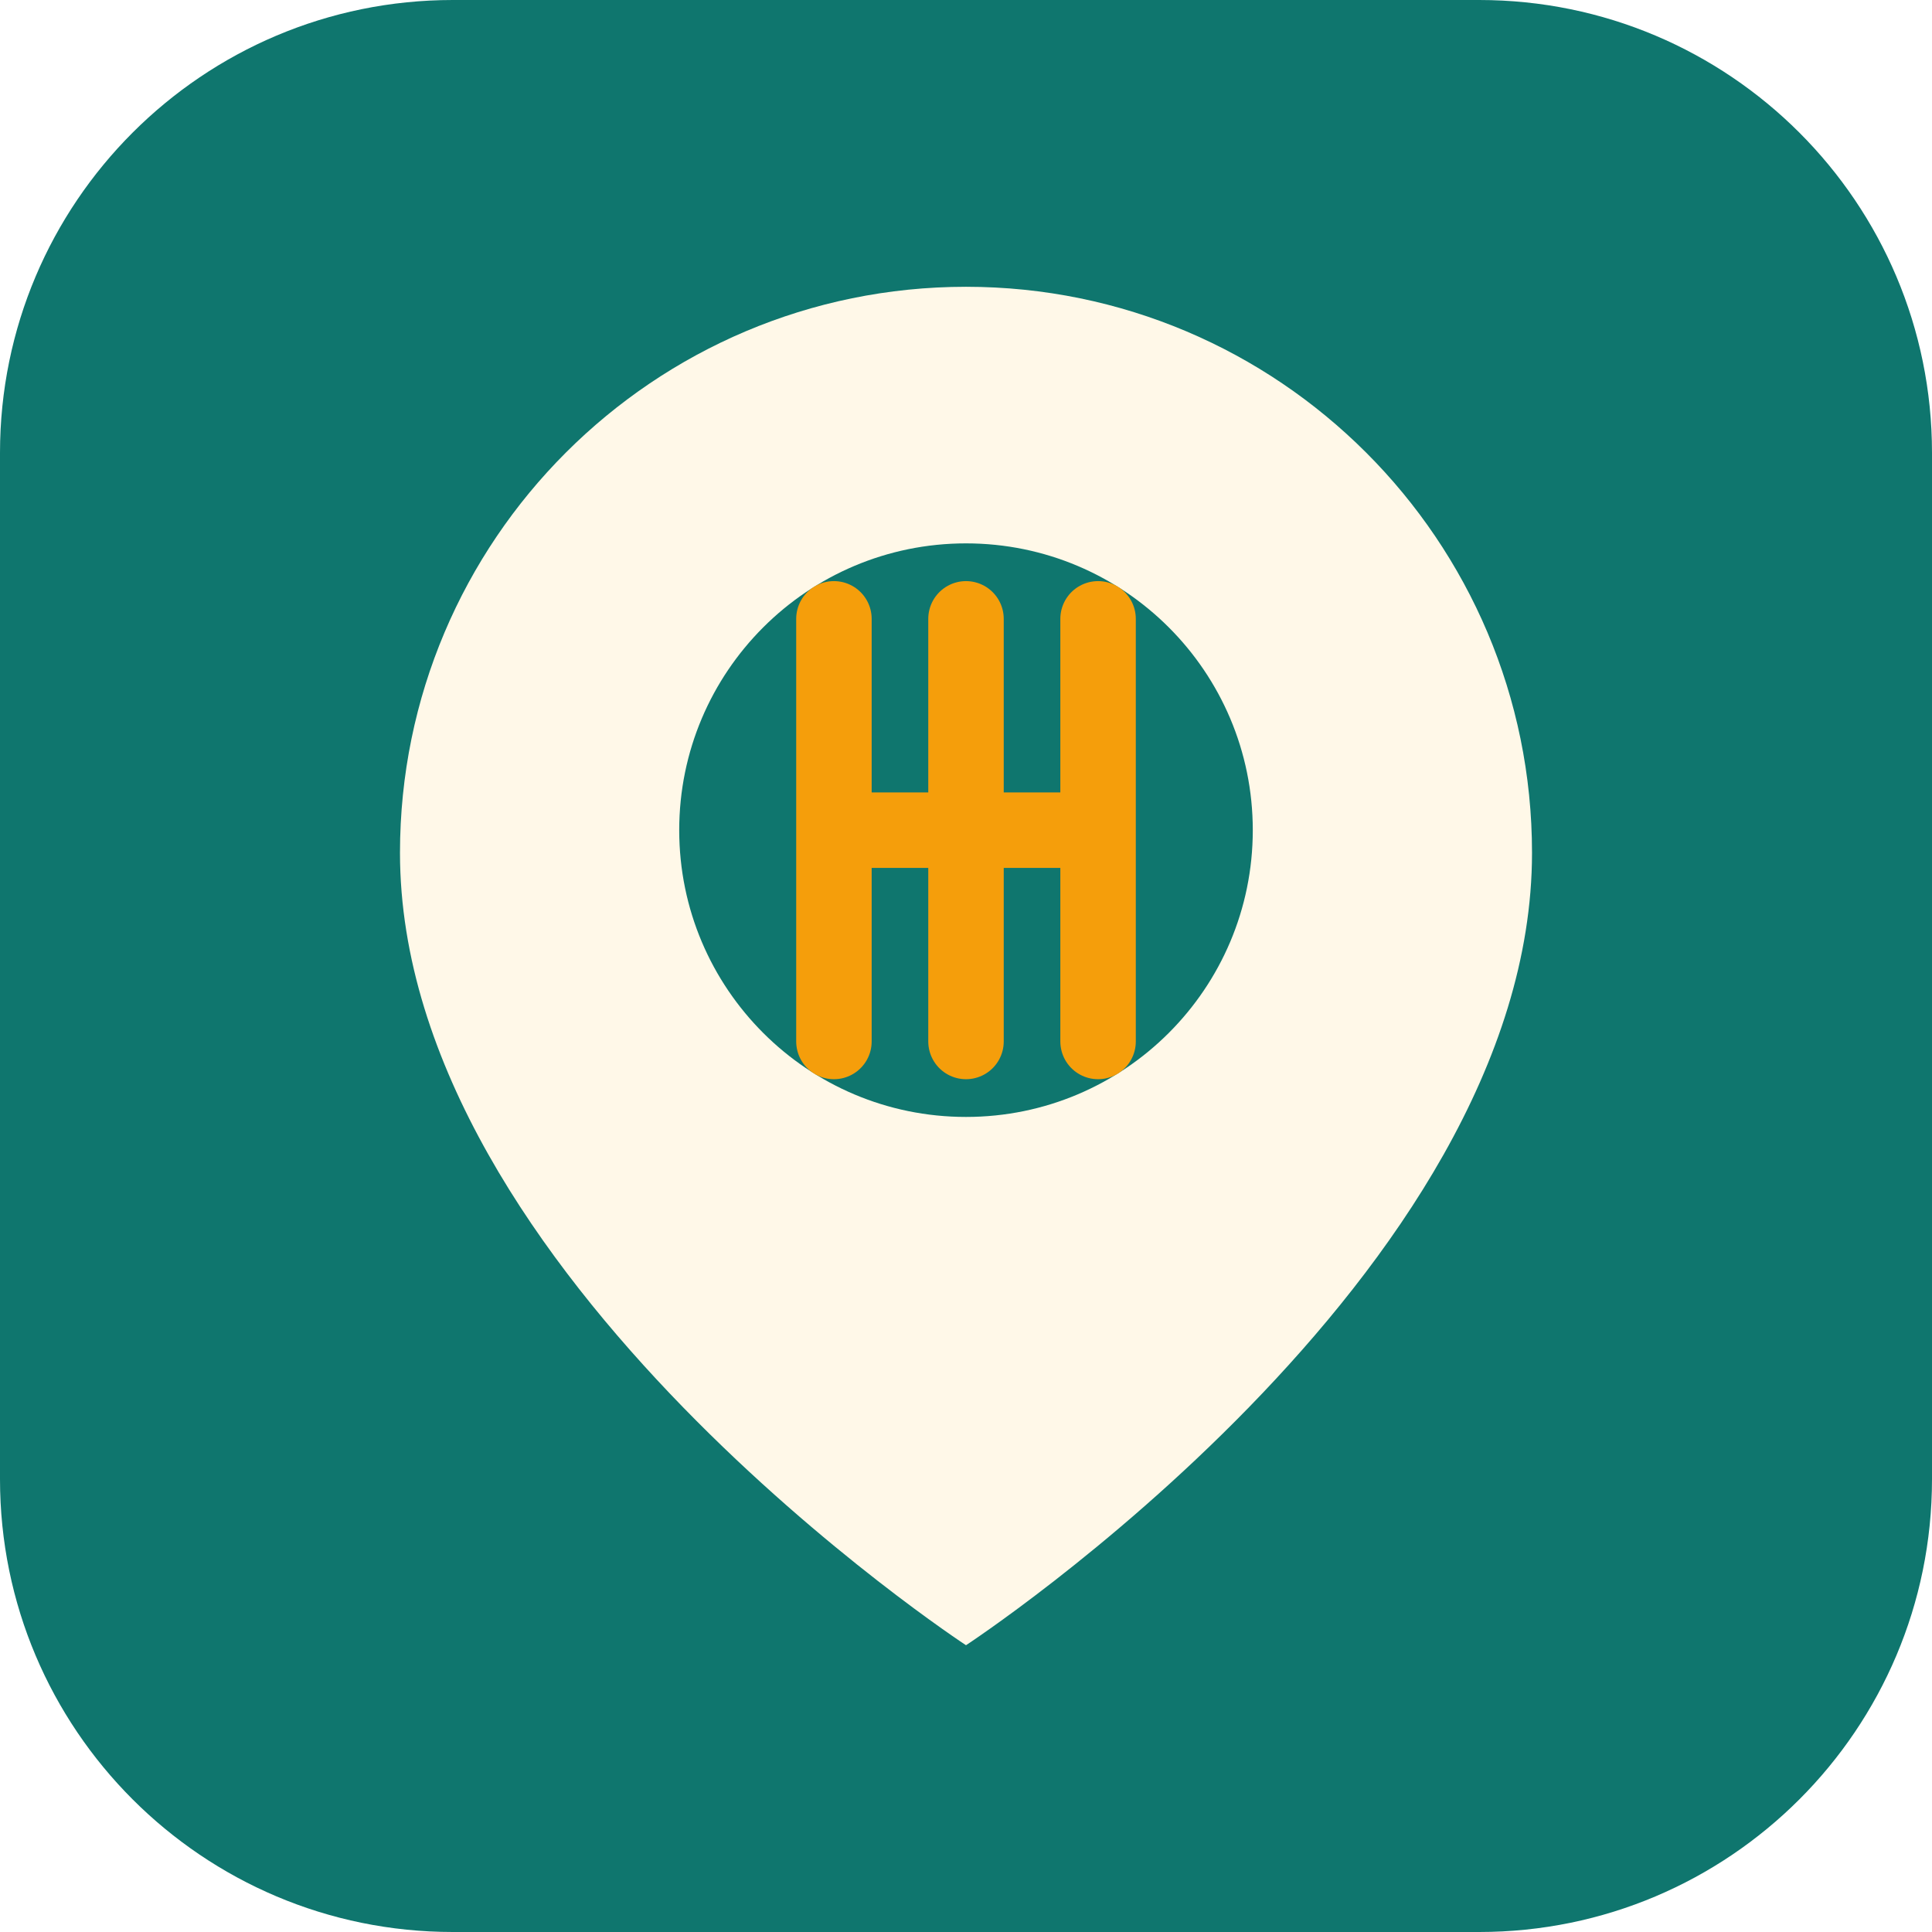
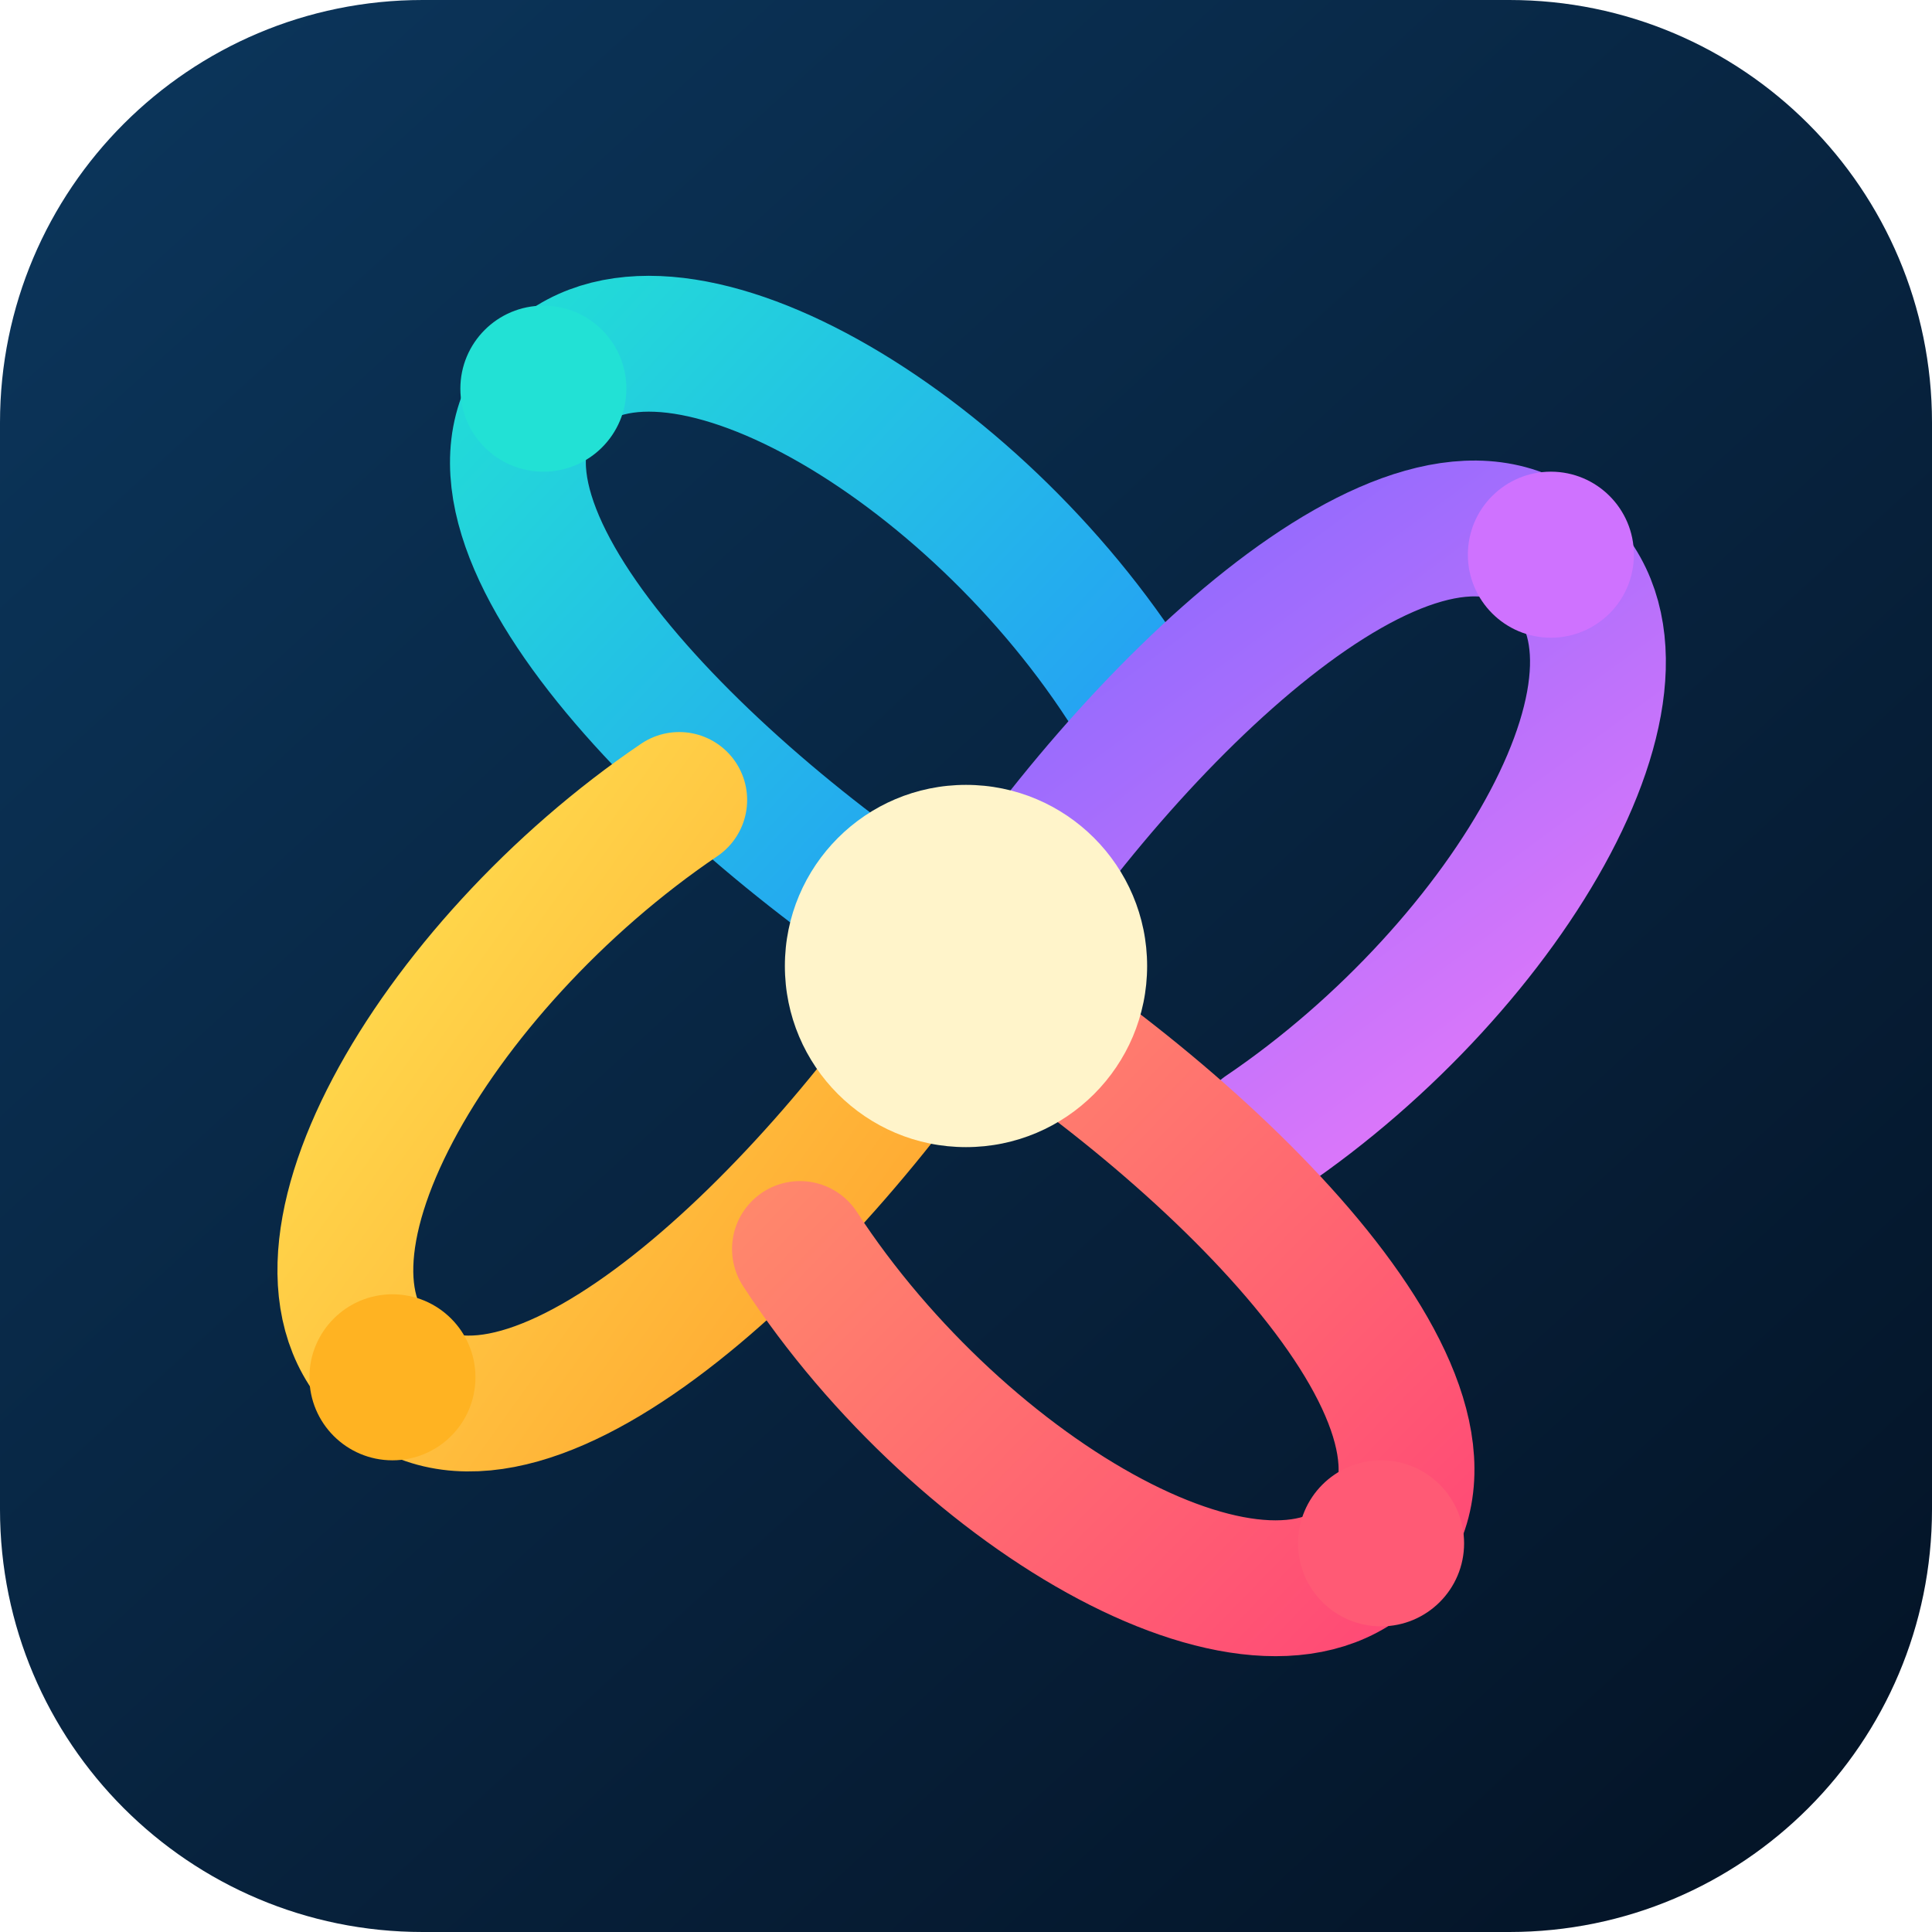
<svg xmlns="http://www.w3.org/2000/svg" width="512" height="512" viewBox="0 0 512 512" fill="none">
-   <rect width="512" height="512" rx="120" fill="#0F766E" />
-   <path d="M256 76C173.2 76 106 143.2 106 226C106 337.8 256 436 256 436C256 436 406 337.8 406 226C406 143.2 338.8 76 256 76Z" fill="#FFF8E8" />
-   <circle cx="256" cy="220" r="76" fill="#0F766E" />
-   <path d="M221 164V276M256 164V276M291 164V276M221 220H291" stroke="#F59E0B" stroke-width="20" stroke-linecap="round" />
+   <defs>
+     <linearGradient id="bg" x1="40" y1="30" x2="470" y2="500" gradientUnits="userSpaceOnUse">
+       <stop stop-color="#0B3459" />
+       <stop offset="1" stop-color="#041427" />
+     </linearGradient>
+     <linearGradient id="move" x1="110" y1="90" x2="318" y2="284" gradientUnits="userSpaceOnUse">
+       <stop stop-color="#22E1D5" />
+       <stop offset="1" stop-color="#2689FF" />
+     </linearGradient>
+     <linearGradient id="plan" x1="270" y1="100" x2="418" y2="300" gradientUnits="userSpaceOnUse">
+       <stop stop-color="#7565FF" />
+       <stop offset="1" stop-color="#E879F9" />
+     </linearGradient>
+     <linearGradient id="spend" x1="90" y1="280" x2="300" y2="430" gradientUnits="userSpaceOnUse">
+       <stop stop-color="#FFD54A" />
+       <stop offset="1" stop-color="#FF8A21" />
+     </linearGradient>
+     <linearGradient id="people" x1="250" y1="255" x2="430" y2="430" gradientUnits="userSpaceOnUse">
+       <stop stop-color="#FF8A6B" />
+       <stop offset="1" stop-color="#FF3D78" />
+     </linearGradient>
+   </defs>
+   <rect width="512" height="512" rx="112" fill="url(#bg)" />
+   <g fill="none" stroke-width="36" stroke-linecap="round">
+     <path d="M255 254C190 214 114 140 144 103c29-35 111 12 154 78" stroke="url(#move)" />
+     <path d="M258 254c41-64 116-137 153-107 36 29-11 109-76 153" stroke="url(#plan)" />
+     <path d="M257 258c-41 64-116 137-153 107-36-29 11-109 76-153" stroke="url(#spend)" />
+     <path d="M255 258c65 40 141 114 111 151-29 35-111-12-154-78" stroke="url(#people)" />
+   </g>
+   <circle cx="256" cy="256" r="48" fill="#FFF4CA" />
+   <circle cx="144" cy="103" r="22" fill="#22E1D5" />
+   <circle cx="411" cy="147" r="22" fill="#CF72FF" />
+   <circle cx="104" cy="365" r="22" fill="#FFB322" />
+   <circle cx="366" cy="409" r="22" fill="#FF5A75" />
</svg>
